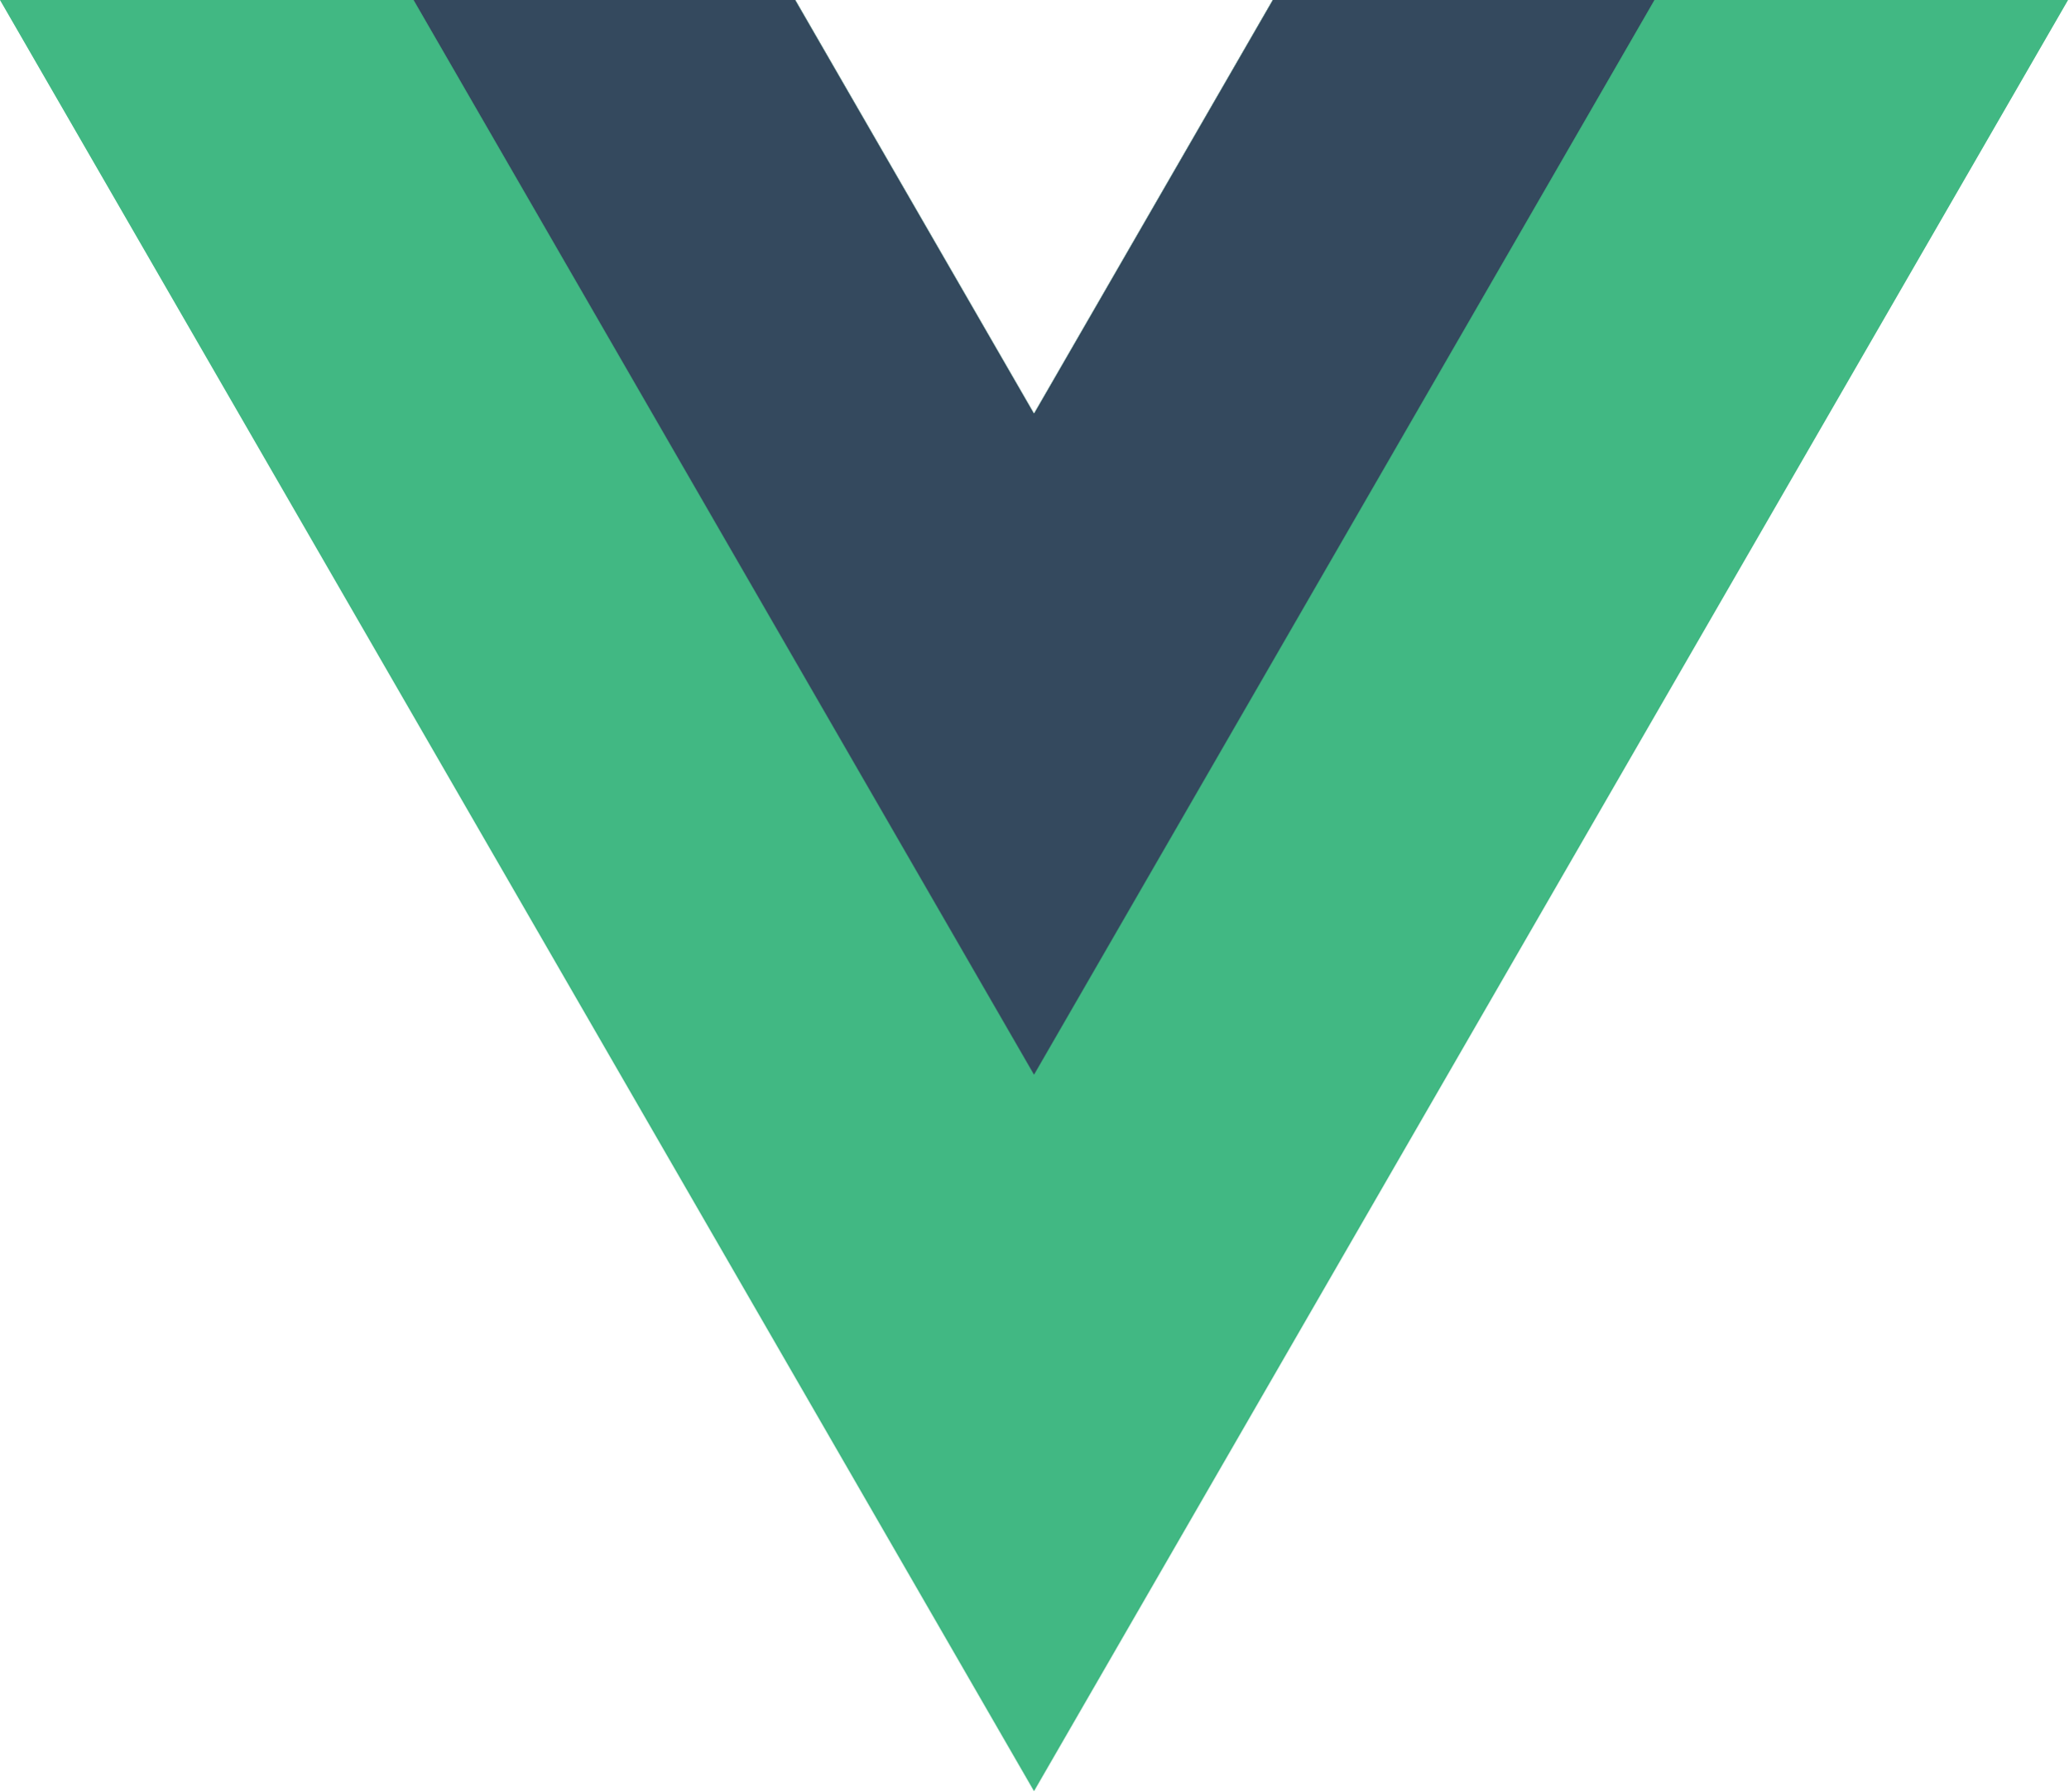
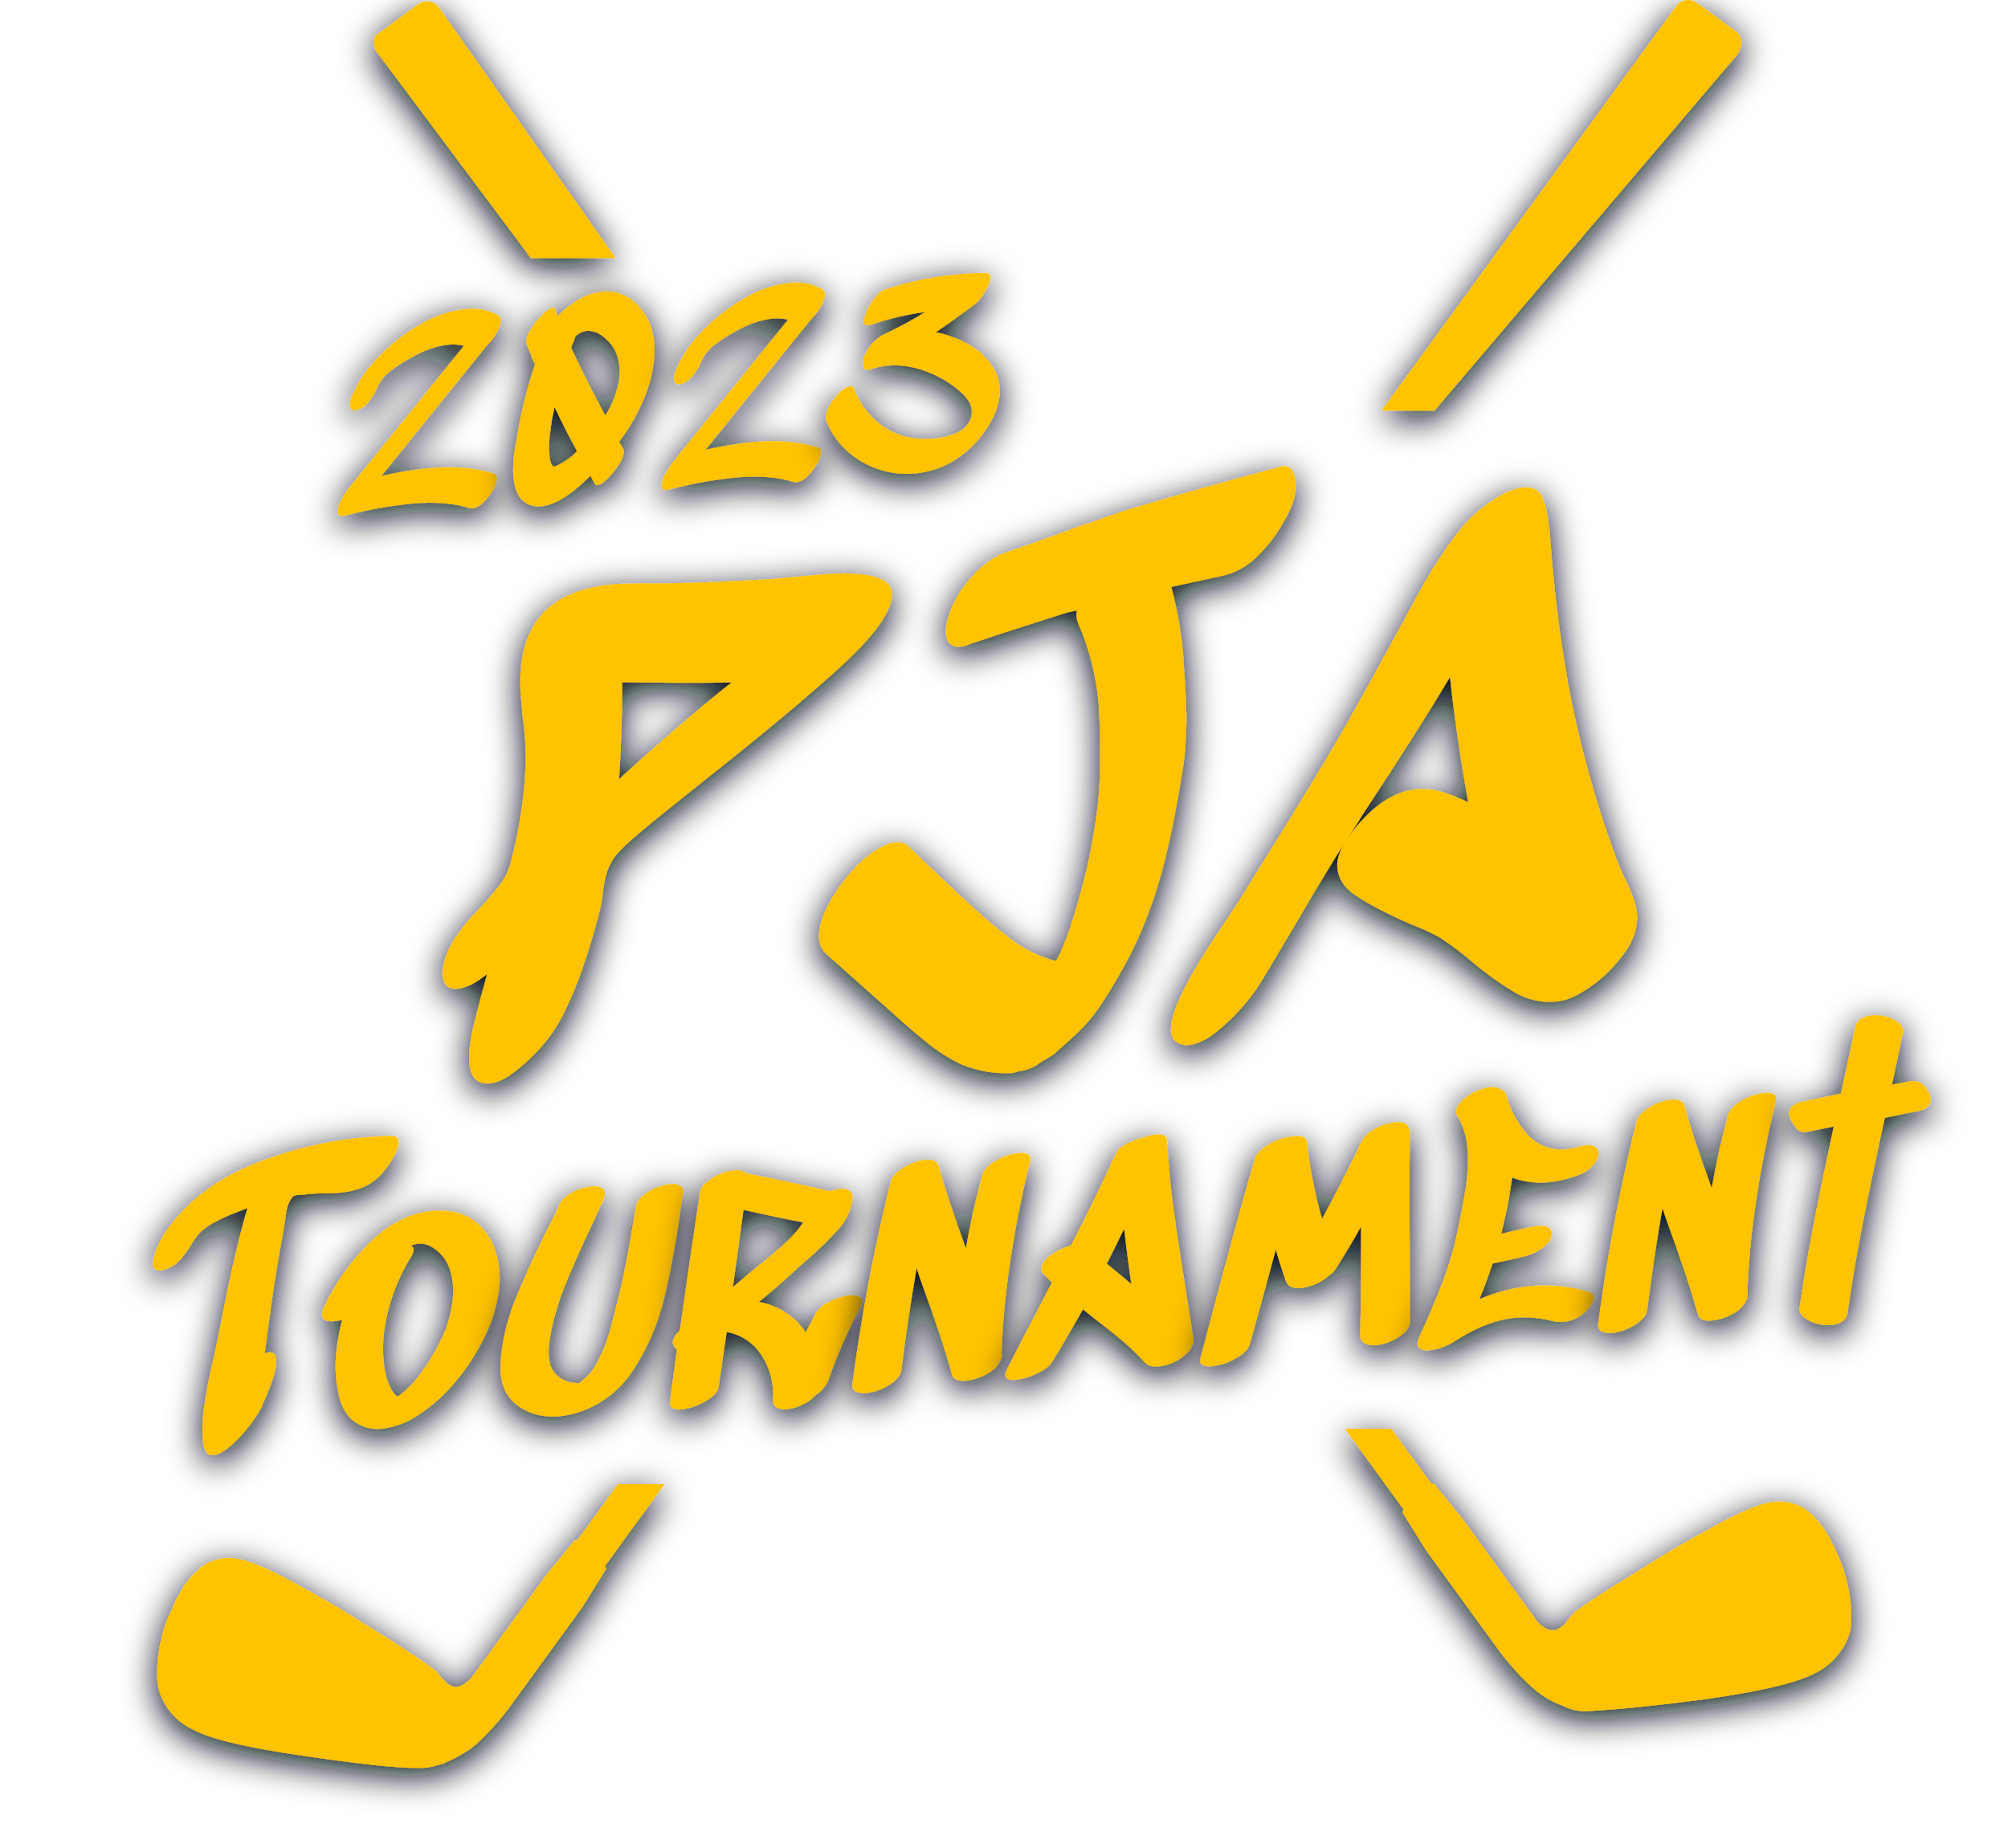
- <svg xmlns="http://www.w3.org/2000/svg" viewBox="0 0 261.76 226.69">
-   <path d="M161.096.001l-30.225 52.351L100.647.001H-.005l130.877 226.688L261.749.001z" fill="#41b883" />
-   <path d="M161.096.001l-30.225 52.351L100.647.001H52.346l78.526 136.01L209.398.001z" fill="#34495e" />
+ <svg xmlns="http://www.w3.org/2000/svg" width="712.424" height="655.541" viewBox="0 0 712.424 655.541">
+   <defs>
+     <clipPath id="clip-path">
+       <rect id="Rectangle_16" data-name="Rectangle 16" width="712.424" height="655.541" fill="#ffc300" />
+     </clipPath>
+     <filter id="Path_136" x="114.551" y="-14.534" width="121.862" height="127.12" filterUnits="userSpaceOnUse">
+       <feOffset dy="3" input="SourceAlpha" />
+       <feGaussianBlur stdDeviation="6" result="blur" />
+       <feFlood flood-color="#000814" />
+       <feComposite operator="in" in2="blur" />
+       <feComposite in="SourceGraphic" />
+     </filter>
+     <filter id="Path_137" x="459.186" y="491.993" width="215.681" height="136.201" filterUnits="userSpaceOnUse">
+       <feOffset dy="3" input="SourceAlpha" />
+       <feGaussianBlur stdDeviation="6" result="blur-2" />
+       <feFlood flood-color="#000814" />
+       <feComposite operator="in" in2="blur-2" />
+       <feComposite in="SourceGraphic" />
+     </filter>
+     <filter id="Path_138" x="37.725" y="511.638" width="216.026" height="136.666" filterUnits="userSpaceOnUse">
+       <feOffset dy="3" input="SourceAlpha" />
+       <feGaussianBlur stdDeviation="6" result="blur-3" />
+       <feFlood flood-color="#000814" />
+       <feComposite operator="in" in2="blur-3" />
+       <feComposite in="SourceGraphic" />
+     </filter>
+     <filter id="Path_139" x="472.167" y="-15" width="163.715" height="181.704" filterUnits="userSpaceOnUse">
+       <feOffset dy="3" input="SourceAlpha" />
+       <feGaussianBlur stdDeviation="6" result="blur-4" />
+       <feFlood flood-color="#000814" />
+       <feComposite operator="in" in2="blur-4" />
+       <feComposite in="SourceGraphic" />
+     </filter>
+     <filter id="Path_140" x="101.759" y="94.551" width="93.995" height="109.536" filterUnits="userSpaceOnUse">
+       <feOffset dy="3" input="SourceAlpha" />
+       <feGaussianBlur stdDeviation="6" result="blur-5" />
+       <feFlood flood-color="#000814" />
+       <feComposite operator="in" in2="blur-5" />
+       <feComposite in="SourceGraphic" />
+     </filter>
+     <filter id="Path_141" x="164.063" y="88.43" width="86.147" height="112.26" filterUnits="userSpaceOnUse">
+       <feOffset dy="3" input="SourceAlpha" />
+       <feGaussianBlur stdDeviation="6" result="blur-6" />
+       <feFlood flood-color="#000814" />
+       <feComposite operator="in" in2="blur-6" />
+       <feComposite in="SourceGraphic" />
+     </filter>
+     <filter id="Path_142" x="216.751" y="85.279" width="93.995" height="109.536" filterUnits="userSpaceOnUse">
+       <feOffset dy="3" input="SourceAlpha" />
+       <feGaussianBlur stdDeviation="6" result="blur-7" />
+       <feFlood flood-color="#000814" />
+       <feComposite operator="in" in2="blur-7" />
+       <feComposite in="SourceGraphic" />
+     </filter>
+     <filter id="Path_143" x="274.932" y="81.844" width="97.779" height="107.301" filterUnits="userSpaceOnUse">
+       <feOffset dy="3" input="SourceAlpha" />
+       <feGaussianBlur stdDeviation="6" result="blur-8" />
+       <feFlood flood-color="#000814" />
+       <feComposite operator="in" in2="blur-8" />
+       <feComposite in="SourceGraphic" />
+     </filter>
+     <filter id="Path_144" x="139.002" y="188.449" width="195.491" height="217.019" filterUnits="userSpaceOnUse">
+       <feOffset dy="3" input="SourceAlpha" />
+       <feGaussianBlur stdDeviation="6" result="blur-9" />
+       <feFlood flood-color="#000814" />
+       <feComposite operator="in" in2="blur-9" />
+       <feComposite in="SourceGraphic" />
+     </filter>
+     <filter id="Path_145" x="272.57" y="150.403" width="205.283" height="251.385" filterUnits="userSpaceOnUse">
+       <feOffset dy="3" input="SourceAlpha" />
+       <feGaussianBlur stdDeviation="6" result="blur-10" />
+       <feFlood flood-color="#000814" />
+       <feComposite operator="in" in2="blur-10" />
+       <feComposite in="SourceGraphic" />
+     </filter>
+     <filter id="Path_146" x="397.419" y="157.92" width="201.403" height="233.91" filterUnits="userSpaceOnUse">
+       <feOffset dy="3" input="SourceAlpha" />
+       <feGaussianBlur stdDeviation="6" result="blur-11" />
+       <feFlood flood-color="#000814" />
+       <feComposite operator="in" in2="blur-11" />
+       <feComposite in="SourceGraphic" />
+     </filter>
+     <filter id="Path_147" x="36.27" y="388.055" width="123.114" height="149.25" filterUnits="userSpaceOnUse">
+       <feOffset dy="3" input="SourceAlpha" />
+       <feGaussianBlur stdDeviation="6" result="blur-12" />
+       <feFlood flood-color="#000814" />
+       <feComposite operator="in" in2="blur-12" />
+       <feComposite in="SourceGraphic" />
+     </filter>
+     <filter id="Path_148" x="96.202" y="414.557" width="99.072" height="113.436" filterUnits="userSpaceOnUse">
+       <feOffset dy="3" input="SourceAlpha" />
+       <feGaussianBlur stdDeviation="6" result="blur-13" />
+       <feFlood flood-color="#000814" />
+       <feComposite operator="in" in2="blur-13" />
+       <feComposite in="SourceGraphic" />
+     </filter>
+     <filter id="Path_149" x="159.573" y="405.124" width="100.834" height="118.499" filterUnits="userSpaceOnUse">
+       <feOffset dy="3" input="SourceAlpha" />
+       <feGaussianBlur stdDeviation="6" result="blur-14" />
+       <feFlood flood-color="#000814" />
+       <feComposite operator="in" in2="blur-14" />
+       <feComposite in="SourceGraphic" />
+     </filter>
+     <filter id="Path_150" x="219.653" y="400.224" width="104.179" height="120.906" filterUnits="userSpaceOnUse">
+       <feOffset dy="3" input="SourceAlpha" />
+       <feGaussianBlur stdDeviation="6" result="blur-15" />
+       <feFlood flood-color="#000814" />
+       <feComposite operator="in" in2="blur-15" />
+       <feComposite in="SourceGraphic" />
+     </filter>
+     <filter id="Path_151" x="284.381" y="394.096" width="99.174" height="121.223" filterUnits="userSpaceOnUse">
+       <feOffset dy="3" input="SourceAlpha" />
+       <feGaussianBlur stdDeviation="6" result="blur-16" />
+       <feFlood flood-color="#000814" />
+       <feComposite operator="in" in2="blur-16" />
+       <feComposite in="SourceGraphic" />
+     </filter>
+     <filter id="Path_152" x="338.655" y="387.501" width="102.745" height="123.15" filterUnits="userSpaceOnUse">
+       <feOffset dy="3" input="SourceAlpha" />
+       <feGaussianBlur stdDeviation="6" result="blur-17" />
+       <feFlood flood-color="#000814" />
+       <feComposite operator="in" in2="blur-17" />
+       <feComposite in="SourceGraphic" />
+     </filter>
+     <filter id="Path_153" x="407.818" y="383.175" width="110.442" height="122.654" filterUnits="userSpaceOnUse">
+       <feOffset dy="3" input="SourceAlpha" />
+       <feGaussianBlur stdDeviation="6" result="blur-18" />
+       <feFlood flood-color="#000814" />
+       <feComposite operator="in" in2="blur-18" />
+       <feComposite in="SourceGraphic" />
+     </filter>
+     <filter id="Path_154" x="484.912" y="370.719" width="100.116" height="129.425" filterUnits="userSpaceOnUse">
+       <feOffset dy="3" input="SourceAlpha" />
+       <feGaussianBlur stdDeviation="6" result="blur-19" />
+       <feFlood flood-color="#000814" />
+       <feComposite operator="in" in2="blur-19" />
+       <feComposite in="SourceGraphic" />
+     </filter>
+     <filter id="Path_155" x="548.997" y="372.76" width="99.175" height="121.223" filterUnits="userSpaceOnUse">
+       <feOffset dy="3" input="SourceAlpha" />
+       <feGaussianBlur stdDeviation="6" result="blur-20" />
+       <feFlood flood-color="#000814" />
+       <feComposite operator="in" in2="blur-20" />
+       <feComposite in="SourceGraphic" />
+     </filter>
+     <filter id="Path_156" x="616.731" y="345.23" width="86.314" height="145.963" filterUnits="userSpaceOnUse">
+       <feOffset dy="3" input="SourceAlpha" />
+       <feGaussianBlur stdDeviation="6" result="blur-21" />
+       <feFlood flood-color="#000814" />
+       <feComposite operator="in" in2="blur-21" />
+       <feComposite in="SourceGraphic" />
+     </filter>
+   </defs>
+   <g id="logo" transform="translate(-6 -4)">
+     <g id="Group_16" data-name="Group 16" transform="translate(6 4)" clip-path="url(#clip-path)">
+       <g transform="matrix(1, 0, 0, 1, 0, 0)" filter="url(#Path_136)">
+         <path id="Path_136-2" data-name="Path 136" d="M75.191,2.391,137.971,91.43H107.91L53.844,19.1c-2.313-2.779-2.313-6.024,0-7.421L67.77,1.459a5.211,5.211,0,0,1,7.421.931" transform="translate(80.44 0.16)" fill="#ffc300" />
+       </g>
+       <g transform="matrix(1, 0, 0, 1, 0, 0)" filter="url(#Path_137)">
+         <path id="Path_137-2" data-name="Path 137" d="M461.13,406.576c-.466,7.436-6.49,14.392-12.063,17.186-5.573,3.245-17.171,6.49-40.381,9.75-28.783,3.71-35.754,3.71-41.327,4.176a18.415,18.415,0,0,1-7.421-1.4,1.627,1.627,0,0,1-.931-.466,31.97,31.97,0,0,1-9.284-5.108c-6.956-5.573-13.46-14.392-13.46-14.392l-25.989-35.739-8.368-13.46c0-.466,0-.466.466-.931L281.52,337.487h16.45l14.151,19.424h.931l10.215,12.529,25.989,35.754s2.794,4.176,6.5,3.71c3.245-.466,5.108-4.176,6.49-5.573.932-1.4,11.612-8.352,24.607-16.254,12.994-8.352,23.676-13.926,23.676-13.926s14.857-8.818,22.744-9.75a17.135,17.135,0,0,1,12.544,3.26c3.245,2.779,6.955,6.955,10.2,14.857a53.82,53.82,0,0,1,5.108,25.058" transform="translate(195.67 169.51)" fill="#ffc300" />
+       </g>
+       <g transform="matrix(1, 0, 0, 1, 0, 0)" filter="url(#Path_138)">
+         <path id="Path_138-2" data-name="Path 138" d="M181,350.564l-21.2,29.174c.466.466.466.466.466.932l-8.353,13.46-26,35.739s-6.49,8.818-13.46,14.392a49.9,49.9,0,0,1-9.284,5.108,1.626,1.626,0,0,1-.931.466c-.916,0-3.711,1.4-7.421,1.4-5.573,0-12.529,0-41.312-4.191-22.744-3.245-34.822-6.49-40.4-9.75-6.024-2.779-11.6-9.735-12.063-17.171s1.4-18.1,5.108-25.058c3.245-7.9,6.49-11.613,10.215-14.857a16.128,16.128,0,0,1,12.529-3.26c7.887.931,22.744,9.75,22.744,9.75s10.681,5.573,23.676,13.926c12.995,7.9,23.21,14.857,24.607,16.255s3.711,5.108,6.49,5.573c3.26.466,6.5-3.726,6.5-3.726L138.9,382.983l10.215-12.529h.931l14.452-19.89Z" transform="translate(54.76 176.07)" fill="#ffc300" />
+       </g>
+       <g transform="matrix(1, 0, 0, 1, 0, 0)" filter="url(#Path_139)">
+         <path id="Path_139-2" data-name="Path 139" d="M416.13,19.717,308.959,145.7h-18.8L394.783,2.081a5.213,5.213,0,0,1,7.421-.931L416.13,11.365c2.328,1.863,2.328,5.108,0,8.353" transform="translate(200.01 0)" fill="#ffc300" />
+       </g>
+       <g transform="matrix(1, 0, 0, 1, 0, 0)" filter="url(#Path_140)">
+         <path id="Path_140-2" data-name="Path 140" d="M100.1,133.632a10.387,10.387,0,0,1-1.643,4.058A19.937,19.937,0,0,1,95.1,141.84a6.254,6.254,0,0,1-3.635,1.929,4.8,4.8,0,0,1-1.032-.1q-8.16-2.612-20.136-1.648a160.558,160.558,0,0,0-23.934,4.266,3.135,3.135,0,0,1-.873.164q-2.109.171-1.866-2A11.186,11.186,0,0,1,45,140.6a26.135,26.135,0,0,1,2.2-3.542l41.251-51a17.39,17.39,0,0,0-5.366-.409A30.9,30.9,0,0,0,71.772,89.18a54.385,54.385,0,0,0-8.766,5.334,14.793,14.793,0,0,0-5.381,6.463,17.694,17.694,0,0,1-2.914,4.815,7.865,7.865,0,0,1-4.046,3.038q-1.566.406-2.193-.338a2.754,2.754,0,0,1-.47-2.159,7.173,7.173,0,0,1,.5-1.909A42.471,42.471,0,0,1,57.769,90.4,65.3,65.3,0,0,1,72.927,78.479a39.288,39.288,0,0,1,16.236-5.47,19.213,19.213,0,0,1,11.426,2.256,2.839,2.839,0,0,1,.831,1.056,2.39,2.39,0,0,1,.15,1.2,8.729,8.729,0,0,1-.341,1.337,16.014,16.014,0,0,1-1.782,3.6,18.232,18.232,0,0,1-2.7,3.3q-25.137,31-37.611,46.5a128.1,128.1,0,0,1,17.6-2.821q13.031-1.05,22.372,2.028,1.2.277.992,2.163" transform="translate(76.17 36.63)" fill="#ffc300" />
+       </g>
+       <g transform="matrix(1, 0, 0, 1, 0, 0)" filter="url(#Path_141)">
+         <path id="Path_141-2" data-name="Path 141" d="M108.511,71.583a20.112,20.112,0,0,1,8.277-2.677,15.008,15.008,0,0,1,12.045,4.357q7.614,7.427,6.141,20.536a47.149,47.149,0,0,1-2.987,11.785,64.8,64.8,0,0,1-5.8,11.449,54.61,54.61,0,0,1-3.521,5.145l1.5,2.683a2.6,2.6,0,0,1,.14,1.3,10.909,10.909,0,0,1-1.974,4.459,29.366,29.366,0,0,1-3.9,4.755q-2.136,2.089-3.476,2.2a.929.929,0,0,1-.98-.575,9.679,9.679,0,0,0-.623-1.212c-.267-.445-.557-.967-.87-1.564q-10.269,10.269-17.554,10.855a8.65,8.65,0,0,1-4.387-.675q-6.783-3-5.16-17.437.306-2.736,1.475-8.905A157.055,157.055,0,0,1,92.8,94.769l-.831-1.9-2.217-5.617a2.375,2.375,0,0,1-.065-1.116,10.99,10.99,0,0,1,2.027-4.51,29.039,29.039,0,0,1,4.007-4.809q2.181-2.091,3.428-2.193a.729.729,0,0,1,.8.5c.144.427.3.85.475,1.271s.333.847.475,1.271a31.422,31.422,0,0,1,7.616-6.083m-.75,53.946q-4.1-7.425-8.015-15.711-.469,2.47-.817,3.9-.617,3.788-.85,5.863a34.627,34.627,0,0,0-.113,7.767,9.424,9.424,0,0,0,.379,2.12,4.715,4.715,0,0,0,.922,1.514c.006-.062.1-.086.291-.069a1.762,1.762,0,0,0,.676-.1,25.47,25.47,0,0,0,7.526-5.28m9.972-12.675a32.894,32.894,0,0,0,5-13.208,19.014,19.014,0,0,0-.451-6.975,14.154,14.154,0,0,0-4.337-7.034q-3.355-3.094-6.8-2.817a6.567,6.567,0,0,0-4.025,2.007l-.575,1.729a.335.335,0,0,1-.117.2l.011-.095a6.2,6.2,0,0,1-.394.967l-.415,1.155q5.5,11.9,12.107,24.074" transform="translate(97 34.58)" fill="#ffc300" />
+       </g>
+       <g transform="matrix(1, 0, 0, 1, 0, 0)" filter="url(#Path_142)">
+         <path id="Path_142-2" data-name="Path 142" d="M176.649,127.46a10.386,10.386,0,0,1-1.643,4.058,19.937,19.937,0,0,1-3.364,4.151,6.253,6.253,0,0,1-3.635,1.929,4.8,4.8,0,0,1-1.032-.1q-8.16-2.612-20.136-1.648a160.545,160.545,0,0,0-23.934,4.266,3.136,3.136,0,0,1-.873.164q-2.109.171-1.866-2a11.187,11.187,0,0,1,1.384-3.852,26.138,26.138,0,0,1,2.2-3.542l41.251-51a17.389,17.389,0,0,0-5.366-.409,30.9,30.9,0,0,0-11.318,3.529,54.379,54.379,0,0,0-8.766,5.335,14.792,14.792,0,0,0-5.381,6.463,17.694,17.694,0,0,1-2.914,4.815,7.865,7.865,0,0,1-4.046,3.038q-1.566.406-2.193-.338a2.755,2.755,0,0,1-.47-2.159,7.173,7.173,0,0,1,.5-1.909,42.471,42.471,0,0,1,9.267-14.021,65.3,65.3,0,0,1,15.158-11.923,39.289,39.289,0,0,1,16.236-5.47,19.213,19.213,0,0,1,11.426,2.256,2.84,2.84,0,0,1,.831,1.056,2.391,2.391,0,0,1,.15,1.2,8.738,8.738,0,0,1-.341,1.337,16.056,16.056,0,0,1-1.782,3.6,18.276,18.276,0,0,1-2.7,3.3q-25.136,31-37.611,46.5a128.1,128.1,0,0,1,17.6-2.821q13.031-1.05,22.372,2.028,1.2.277.991,2.163" transform="translate(114.61 33.53)" fill="#ffc300" />
+       </g>
+       <g transform="matrix(1, 0, 0, 1, 0, 0)" filter="url(#Path_143)">
+         <path id="Path_143-2" data-name="Path 143" d="M209.829,89.967a23.535,23.535,0,0,1,8.372,7.878,15.924,15.924,0,0,1,2.331,10.514,24.4,24.4,0,0,1-3.446,9.532,37.041,37.041,0,0,1-11.969,12.7A32.337,32.337,0,0,1,190.3,135.66a31.688,31.688,0,0,1-12.922-1.621,30.885,30.885,0,0,1-11.168-6.672,27.968,27.968,0,0,1-7.2-10.683,3.9,3.9,0,0,1-.119-1.486,10.743,10.743,0,0,1,1.771-4.349,20.9,20.9,0,0,1,3.518-4.256,6.284,6.284,0,0,1,3.4-1.911,1.268,1.268,0,0,1,1.417.915,28.643,28.643,0,0,0,7.4,11.04,25.672,25.672,0,0,0,11.657,6.117,29.974,29.974,0,0,0,8.965.493,25.028,25.028,0,0,0,8.2-1.969,9.332,9.332,0,0,0,4.992-4.7,6.551,6.551,0,0,0,.5-1.909q.446-3.964-3.559-7.612a36.271,36.271,0,0,0-8.414-5.818,36.844,36.844,0,0,0-8.615-3.183,29.437,29.437,0,0,0-9.179-.709,27.093,27.093,0,0,0-6.027,1.233,2.722,2.722,0,0,1-1.076.273,1.279,1.279,0,0,1-1.427-.819,4.494,4.494,0,0,1-.224-2.226,9.008,9.008,0,0,1,.373-1.618,13.366,13.366,0,0,1,2.144-3.865A14.761,14.761,0,0,1,178,87.206a7.327,7.327,0,0,1,1.628-.972,133.555,133.555,0,0,0,14.563-7.9,100.256,100.256,0,0,0-19.112,4.439,5.837,5.837,0,0,1-1.076.273q-1.724.14-1.48-2.031a14.82,14.82,0,0,1,2.686-6.152q2.4-3.6,4.582-4.435A108.93,108.93,0,0,1,207,64.864q4.313-.347,8.4-.4,2.1-.074,1.854,2.094a12.613,12.613,0,0,1-2.075,4.933,15.416,15.416,0,0,1-3.1,3.9q-7.984,5.971-14.147,10.115a39.743,39.743,0,0,1,11.89,4.462" transform="translate(134.06 32.38)" fill="#ffc300" />
+       </g>
+       <g transform="matrix(1, 0, 0, 1, 0, 0)" filter="url(#Path_144)">
+         <path id="Path_144-2" data-name="Path 144" d="M227.826,143.822q-1,8.894-17.782,24.323T162.958,207.56q-15.837,12.54-23.934,19.312T128.809,237a19.069,19.069,0,0,0-2.342,5.329,40.3,40.3,0,0,0-1.209,6.341,55.009,55.009,0,0,1-.876,5.578q-3.121,12.249-6.406,21.569a134.165,134.165,0,0,1-6.951,16.474,54.346,54.346,0,0,1-9.294,12.99,60.69,60.69,0,0,1-8.294,7.4q-4.619,3.436-8.378,3.736-8.536.687-7.005-12.9a74.418,74.418,0,0,1,2.031-10.323q1.528-5.872,1.977-7.626l2.144-8.007q-6.023,4.892-10.54,5.256-3.013.243-4.295-1.612a7.7,7.7,0,0,1-.894-5.314,25.179,25.179,0,0,1,3.9-10.352,65.4,65.4,0,0,1,9.225-11.27q5.1-5.552,7.3-8.545a22.742,22.742,0,0,0,3.344-6.512,165.861,165.861,0,0,0,4.731-24.373,119.954,119.954,0,0,0,.858-16.471,82.09,82.09,0,0,0-.952-11.429q-.115-1.212-.66-7.414a58.07,58.07,0,0,1,.066-11.634q2.943-26.182,33.062-28.615,3.258-.261,9.733-.294,15.891.187,38.177-1.121l7.753-.38,18.349-1.725q15.812-1.273,21.865,2.4a5.536,5.536,0,0,1,2.6,5.667m-56.879,30.29q-12.968.311-38.791-.054-.106,18.615-1.128,34.363,22.439-20.411,39.92-34.309" transform="translate(88.62 68.02)" fill="#ffc300" />
+       </g>
+       <g transform="matrix(1, 0, 0, 1, 0, 0)" filter="url(#Path_145)">
+         <path id="Path_145-2" data-name="Path 145" d="M325.541,112.381a12.176,12.176,0,0,1,1.035,5.18,27.418,27.418,0,0,1-3.732,11.073,51.293,51.293,0,0,1-9.826,13.277,25.008,25.008,0,0,1-12.867,7.157q-12.747,2.745-17.845,3.888a139.472,139.472,0,0,1,4.5,28.523q1.151,16.312.819,21.478-.279,6.877-.694,10.582-.388,3.463-1.725,10.911-4.588,27.543-10.912,43.965a137.758,137.758,0,0,1-10.142,21.626q-4.351,7.7-7.9,12.754a54.944,54.944,0,0,1-7.986,9.09l-7.75,6.99-5.075,3.1a13.681,13.681,0,0,1-7.277,2.79,9.327,9.327,0,0,1-2.566.7,41.686,41.686,0,0,1-17.57-2.988,61.27,61.27,0,0,1-11.395-7.038q-5.262-4.1-12.708-10.849l-24.186-21.55q-2.934-2.7-2.347-7.89.8-7.164,7.857-16.791,7.326-9.89,14.941-13.445a10.441,10.441,0,0,1,4.127-1.312,7.17,7.17,0,0,1,3.906.664l17.519,16.7,5.413,4.949a179.014,179.014,0,0,0,14.883,12.509,45.8,45.8,0,0,0,14.018,6.948,3.228,3.228,0,0,0,1.477.126,47.261,47.261,0,0,0,2.62-5.6q3.759-9.115,8.327-27.6,2.585-11.959,3.672-21.595.638-5.679.694-8.378l.081-5.148q.216-15.192-.4-22.979a91.193,91.193,0,0,0-7.263-28.3,8.464,8.464,0,0,1-.476-4.613l-3.569.777q-22.7,7.218-34.073,11.072c-.521.206-1.085.416-1.687.625a8.663,8.663,0,0,1-2.162.419,4.347,4.347,0,0,1-4.658-2.806,12.88,12.88,0,0,1-.252-4.387,22.466,22.466,0,0,1,.919-3.747q2.4-8.024,9.7-15.469a32.1,32.1,0,0,1,8.671-6.331q16.558-5.742,24.871-8.86a70.152,70.152,0,0,1,7.5-2.563q9.342-3.443,15-5.126,25.986-7.725,51.613-14.444l1.032-.327a3.53,3.53,0,0,1,3.849,2.259" transform="translate(133.27 55.3)" fill="#ffc300" />
+       </g>
+       <g transform="matrix(1, 0, 0, 1, 0, 0)" filter="url(#Path_146)">
+         <path id="Path_146-2" data-name="Path 146" d="M398.56,247.13l2.15,5.213a72.925,72.925,0,0,1,4.145,9.58,18.96,18.96,0,0,1,.828,8.135q-.723,6.427-7.01,13.662A48,48,0,0,1,385.5,294.7a20.146,20.146,0,0,1-8.782,2.911,24.354,24.354,0,0,1-14.42-3.367,117.853,117.853,0,0,1-16.209-11.79,113.361,113.361,0,0,0-10.1-7.51,68.054,68.054,0,0,0-9.93-4.585q-13.282-5.78-20.32-10.6t-6.21-12.228a19.568,19.568,0,0,1,2.422-6.071q-5.712,8.784-16.19,26.764-12.9,21.851-14.686,24.44a71.017,71.017,0,0,1-11.136,12.772q-7.513,7.094-13.286,7.558a6.018,6.018,0,0,1-5.019-1.8q-1.564-1.584-1.145-5.294,1.167-10.375,20.2-38.1,1.224-2.055,3.9-5.945l6.687-10.822q20.623-32.994,30.21-49.683,5.573-9.75,16.218-29.216L329,151.39a168.52,168.52,0,0,1,13.224-20.284,49.583,49.583,0,0,1,15.153-13.094,20.377,20.377,0,0,1,8.28-2.872q5.018-.4,6.765,3.984t2.5,13.14a500.039,500.039,0,0,0,6.491,52.844,378.6,378.6,0,0,0,17.15,62.022M345.873,226.9q-4.531-26.074-6.433-44.525-11.954,20.06-31.13,49.023-1.566,2.824-5.129,8,11.758-16.123,24.562-17.159a23.074,23.074,0,0,1,9.568,1.188,57.579,57.579,0,0,1,8.561,3.47" transform="translate(175.01 57.81)" fill="#ffc300" />
+       </g>
+       <g transform="matrix(1, 0, 0, 1, 0, 0)" filter="url(#Path_147)">
+         <path id="Path_147-2" data-name="Path 147" d="M87.084,271.025a14,14,0,0,1-2.1,5.377,31.109,31.109,0,0,1-3.542,4.959,18.567,18.567,0,0,1-7.1,5.247,30.058,30.058,0,0,1-8.624,1.9q-1.643.133-5.171.15a59.744,59.744,0,0,0-6.557.4l-2.531.2a3.011,3.011,0,0,0-1.978.694,10.909,10.909,0,0,0-1.436,2.519,15.411,15.411,0,0,0-.873,3.542q-.313,2.163-.418,3.105l-2.639,15.035Q42.824,322,42.03,327.871t-1.373,9.792q-.593,5.255-1.016,7.825a8.572,8.572,0,0,1,1.535-.391q3.011-.243,2.5,4.339a28.266,28.266,0,0,1-1.8,6.955q-1.435,3.72-3.442,8.29a37.292,37.292,0,0,1-4.181,6.413,47.212,47.212,0,0,1-6.7,7.151q-3.605,3.094-6.069,3.291-3.15.255-3.7-4.508a49.148,49.148,0,0,1,.179-11.231,158.173,158.173,0,0,1,3.611-18.853l2.051-9.778q5.009-26.441,9.883-43.259-.852.338-4.607,1.774a57.92,57.92,0,0,0-6.934,3.162,23.386,23.386,0,0,0-5,3.475,23.5,23.5,0,0,0-3.694,5.1,55.91,55.91,0,0,1-3.595,4.83,11.279,11.279,0,0,1-4.053,2.865,8.357,8.357,0,0,1-3.087.916q-2.875.232-2.48-3.272a18.906,18.906,0,0,1,1.7-5.477,29.811,29.811,0,0,1,2.889-5.174q10.837-15.562,30.6-23.633a136.924,136.924,0,0,1,40.985-9.78q3.008-.243,8.183-.393,2.995-.106,2.679,2.722" transform="translate(54.27 134.76)" fill="#ffc300" />
+       </g>
+       <g transform="matrix(1, 0, 0, 1, 0, 0)" filter="url(#Path_148)">
+         <path id="Path_148-2" data-name="Path 148" d="M95.686,290.968a22.12,22.12,0,0,1,6.051,10.127,32.519,32.519,0,0,1,1,12.807,52.4,52.4,0,0,1-4.981,16.558,74.689,74.689,0,0,1-10.352,16.056,59.8,59.8,0,0,1-13.427,12.033,28.244,28.244,0,0,1-12.745,4.765A13.841,13.841,0,0,1,51.1,360.526q-4.11-3.272-5.39-9.979a47.01,47.01,0,0,1-.554-15.579,67.873,67.873,0,0,1,1.974-10.309,12.222,12.222,0,0,1-2.905.5q-4.655.374-4.307-2.725a5.27,5.27,0,0,1,.472-1.774,79.129,79.129,0,0,1,16.54-23.432q10.444-10.255,22.63-11.238a38.028,38.028,0,0,1,5.279.107,18.639,18.639,0,0,1,10.846,4.869m-9.419,27.065a26.2,26.2,0,0,0-.871-10.945,14.507,14.507,0,0,0-5.707-7.752,8.416,8.416,0,0,0-5.509-1.692,10.255,10.255,0,0,0-2.8.759,1.522,1.522,0,0,1,1.02,1.786,5.086,5.086,0,0,1-.76,1.93,71.243,71.243,0,0,0-6.376,13.268,61.632,61.632,0,0,0-3.349,14.088,44.593,44.593,0,0,0,.738,15.164,21.245,21.245,0,0,0,2.71,6.057,4.1,4.1,0,0,0,1.49,1.217,35.73,35.73,0,0,0,8.036-8.127,76.971,76.971,0,0,0,6.545-10.543,42.774,42.774,0,0,0,4.83-15.21" transform="translate(74.31 143.62)" fill="#ffc300" />
+       </g>
+       <g transform="matrix(1, 0, 0, 1, 0, 0)" filter="url(#Path_149)">
+         <path id="Path_149-2" data-name="Path 149" d="M134.624,282.4a18.168,18.168,0,0,1,7.833-2.7,5.778,5.778,0,0,1,3.461.59,2.319,2.319,0,0,1,.921,2.663q-.852,5.142-1.2,8.24-2.659,17.576-5.746,29.975a80.761,80.761,0,0,1-10.19,23.656,36.807,36.807,0,0,1-19.113,15.56,31.685,31.685,0,0,1-7.651,1.687q-8.761.7-14.824-3.879t-6.038-13.268q.119-3.479.317-5.234a74.37,74.37,0,0,1,5.013-19.232q3.966-9.933,10.988-24.12,2.051-3.768,4.741-9.593,1.079-2.357,4.607-4.179a18.1,18.1,0,0,1,6.814-2.084,5.761,5.761,0,0,1,3.461.589,2.256,2.256,0,0,1,1.088,2.383,8.185,8.185,0,0,1-.455,1.639q-3.619,8.038-5.561,12.065-5.2,11.238-8.214,18.756a95.346,95.346,0,0,0-4.7,15.268q-.64,3.258-.849,5.142-.895,7.952,2.682,11.135a9.545,9.545,0,0,0,3.035,1.957,9.077,9.077,0,0,0,3.7.837l1.065.182c.09-.008.29-.156.593-.448a19.712,19.712,0,0,0,6.37-7.792,53.106,53.106,0,0,0,3.844-9.456q1.138-4.1,3.356-12.956,1.76-7.218,3.333-15.759t2.875-16.522q.437-2.706,4.439-5.1" transform="translate(95.49 140.46)" fill="#ffc300" />
+       </g>
+       <g transform="matrix(1, 0, 0, 1, 0, 0)" filter="url(#Path_150)">
+         <path id="Path_150-2" data-name="Path 150" d="M179.011,322.9a19.628,19.628,0,0,1,7.019-2.1q4.518-.363,4.2,2.467a6.271,6.271,0,0,1-.623,1.92A181.465,181.465,0,0,0,178.3,350.935a11.9,11.9,0,0,1-4.531,5.306,13.662,13.662,0,0,1-4.51,3.3,15.873,15.873,0,0,1-5.68,1.658,5.934,5.934,0,0,1-3.658-.64,2.9,2.9,0,0,1-1.241-2.836,25.515,25.515,0,0,0-4.016-15.568,18.274,18.274,0,0,0-12.424-8.343L139.36,353.4q-.426,2.573-4.843,5.064a20.3,20.3,0,0,1-8.25,2.8,5.67,5.67,0,0,1-3.2-.476,2.073,2.073,0,0,1-.967-2.259l2.5-18.63a2.73,2.73,0,0,1-1.462-2.685,6.179,6.179,0,0,1,2.464-3.8q3.441-24.58,7.143-49.047.453-2.844,4.454-5.234a18.127,18.127,0,0,1,7.834-2.7q2.873-.232,3.954,1.015,14.464,2.839,29.94,6.4a21.188,21.188,0,0,1,3.482-.816,5.024,5.024,0,0,1,3.514.72,2.989,2.989,0,0,1,.96,2.926,19.378,19.378,0,0,1-4.84,10.472,105.741,105.741,0,0,1-11.426,11.136l-3.012,2.646q-7.283,6.866-13.989,12.212a25.308,25.308,0,0,1,16.692,10.8q.7-1.388,3.633-6.969a11.7,11.7,0,0,1,5.072-4.082m-24.99-13.007q5.809-4.606,9.526-8.112a36.673,36.673,0,0,0,5.862-6.882q-7.179-1.289-21.206-4.433l-3.762,27.409q4.487-3.7,5.246-4.427Z" transform="translate(115.58 138.82)" fill="#ffc300" />
+       </g>
+       <g transform="matrix(1, 0, 0, 1, 0, 0)" filter="url(#Path_151)">
+         <path id="Path_151-2" data-name="Path 151" d="M219.7,321.994q-1.183,10.51-1.573,21.226a4.068,4.068,0,0,1,.122,1.327,4.866,4.866,0,0,1-.41,1.232.152.152,0,0,1-.152.147l-.032.269a10.287,10.287,0,0,1-4.28,4.286,18.349,18.349,0,0,1-6.654,2.471q-5.537.983-6.252-2.3-3.369-12.281-11.257-33.81l-1.217-3.642Q185,330.135,182.578,349.29q-.318,2.83-4.4,5.363a18.039,18.039,0,0,1-8.054,2.851,6.559,6.559,0,0,1-3.864-.623q-1.4-.818-1.02-2.987a652.828,652.828,0,0,1,13.143-69.83l.2-.55q.059-2.938,4.3-5.687a17.846,17.846,0,0,1,8.214-3.066q4.106-.331,4.761,2.287,3.062,11.371,9.611,29.136,2.244-12.732,5.77-25.97.712-2.729,4.918-5.138a19.412,19.412,0,0,1,8.037-2.716q4.928-.4,3.987,3.15a373.316,373.316,0,0,0-8.483,46.483" transform="translate(137.22 136.78)" fill="#ffc300" />
+       </g>
+       <g transform="matrix(1, 0, 0, 1, 0, 0)" filter="url(#Path_152)">
+         <path id="Path_152-2" data-name="Path 152" d="M260.922,293.842q1.591,11.824,4.076,27.11,2.3,14.507,2.99,19.256a3.955,3.955,0,0,1,0,1.2q-.363,3.234-4.325,5.89a16.62,16.62,0,0,1-7.932,2.976q-3.288.266-4.869-1.343a86.568,86.568,0,0,0-7.457-7.277q-3.959-3.419-10.454-8.372l-4.109-3.273q-7.114,12.592-10.912,18.642-1.188,2.1-5.414,4.107a22.357,22.357,0,0,1-7.651,2.286q-3.831.309-3.559-2.117a4.847,4.847,0,0,1,.592-1.651q5.228-10.3,12.3-23.691l3.648-7.1L214.8,317.39a2.433,2.433,0,0,1-.715-2.079q.257-2.29,3.5-4.623a20.915,20.915,0,0,1,7.019-3.3q8.315-16.024,15.867-32.525.759-1.927,3.862-3.583a23.514,23.514,0,0,1,6.434-2.321,16.388,16.388,0,0,1,4.046-.994q3.831-.309,3.924,2.489.6,11.569,2.186,23.392m-22.215,17.213-1.4,2.785L246,321.016l-.52-3.831q-.534-3.693-2.03-15.727Z" transform="translate(155.37 134.57)" fill="#ffc300" />
+       </g>
+       <g transform="matrix(1, 0, 0, 1, 0, 0)" filter="url(#Path_153)">
+         <path id="Path_153-2" data-name="Path 153" d="M321.722,268.559Q321.5,285,321.715,320.5l.052,15.218q.077,2.932-3.945,5.525a17.522,17.522,0,0,1-8.13,2.928,7.162,7.162,0,0,1-4.061-.676,2.952,2.952,0,0,1-1.492-3.018q.322-18.584.24-38.342-4.575,8.115-9.013,15.015a8.474,8.474,0,0,1-2.3,2.321,17.736,17.736,0,0,1-4.746,2.987,16.336,16.336,0,0,1-5.247,1.424q-4.241.342-5.294-2.377-1.857-5.189-3.625-11.19l-1.137,4.1q-3.042,11.33-8.036,29.223-.728,2.862-5.141,5.288a20.98,20.98,0,0,1-8.381,2.745,5.522,5.522,0,0,1-3.331-.53c-.76-.475-.986-1.3-.669-2.485q12.558-47.747,19.179-70.448.868-2.873,5.217-5.36a18.072,18.072,0,0,1,8.031-2.65,7.534,7.534,0,0,1,3.726.032,2.087,2.087,0,0,1,1.613,1.94,159.059,159.059,0,0,0,5.351,27.21q7.353-13.543,14.258-27.855,1.077-2.357,4.75-4.256a18.792,18.792,0,0,1,7.1-2.175q4.108-.332,4.656,2.028a4.419,4.419,0,0,1,.38,1.439" transform="translate(178.49 133.12)" fill="#ffc300" />
+       </g>
+       <g transform="matrix(1, 0, 0, 1, 0, 0)" filter="url(#Path_154)">
+         <path id="Path_154-2" data-name="Path 154" d="M361.213,331.689q-.243,2.157-3.129,4.924a12.237,12.237,0,0,1-7.714,3.428,10.307,10.307,0,0,1-3.634-.242,40.7,40.7,0,0,0-12.883-1.232q-10.266.827-21.674,8.157a18.868,18.868,0,0,1-4.531,2.3,18.636,18.636,0,0,1-4.807,1.124,5.652,5.652,0,0,1-3.2-.478,2.072,2.072,0,0,1-.969-2.258,4.8,4.8,0,0,1,.458-1.639q5.194-11.235,8.577-20.189a116.169,116.169,0,0,0,5.219-18.047q2.6-12.225,3.233-17.886,1.683-14.958-3.313-22.433a2.786,2.786,0,0,1-.44-2.1q.3-2.693,4.4-5.362a17,17,0,0,1,7.8-2.965q2.465-.2,3.439.792a2.816,2.816,0,0,1,2.084,1.969,33.563,33.563,0,0,0,7.758,14.261,15.915,15.915,0,0,0,13.546,4.983,30.341,30.341,0,0,0,4.579-.9c1.3-.281,2.129-.439,2.494-.469a4.513,4.513,0,0,1,3.377.729,2.894,2.894,0,0,1,.855,2.669,7.259,7.259,0,0,1-2,3.9,11.124,11.124,0,0,1-4.48,3.033,39.011,39.011,0,0,1-11.437,2.791,28.726,28.726,0,0,1-12.566-1.659q-1.124,7.571-1.956,11.375l-1.915,8.567q5.444-1.372,10.863-2.479l1.93-.288q5.473-.442,5.067,3.2-.273,2.427-3.224,4.535a18.072,18.072,0,0,1-5.886,2.877q-4.333,1.149-11.833,2.689-2.249,6.729-4.68,12.664a60.475,60.475,0,0,1,18.707-4.713,54.337,54.337,0,0,1,20.111,2.115q1.978.511,1.78,2.261" transform="translate(204.27 128.96)" fill="#ffc300" />
+       </g>
+       <g transform="matrix(1, 0, 0, 1, 0, 0)" filter="url(#Path_155)">
+         <path id="Path_155-2" data-name="Path 155" d="M395.844,307.792q-1.183,10.51-1.571,21.225a4.061,4.061,0,0,1,.122,1.327,4.879,4.879,0,0,1-.41,1.232.151.151,0,0,1-.152.147l-.03.269a10.3,10.3,0,0,1-4.28,4.284,18.35,18.35,0,0,1-6.655,2.473q-5.536.982-6.253-2.3-3.371-12.278-11.256-33.808L364.14,299q-2.99,16.934-5.416,36.089-.318,2.83-4.4,5.363a18.039,18.039,0,0,1-8.052,2.851,6.563,6.563,0,0,1-3.865-.624q-1.4-.818-1.022-2.986a652.837,652.837,0,0,1,13.146-69.829l.2-.551q.059-2.938,4.3-5.686a17.83,17.83,0,0,1,8.211-3.066q4.108-.331,4.762,2.287,3.062,11.371,9.611,29.135,2.245-12.729,5.77-25.968.714-2.729,4.917-5.138a19.424,19.424,0,0,1,8.04-2.716q4.928-.4,3.984,3.15a373.6,373.6,0,0,0-8.483,46.483" transform="translate(225.69 129.64)" fill="#ffc300" />
+       </g>
+       <g transform="matrix(1, 0, 0, 1, 0, 0)" filter="url(#Path_156)">
+         <path id="Path_156-2" data-name="Path 156" d="M432.98,263.7a8.773,8.773,0,0,1,2.944,3.368,5.043,5.043,0,0,1,.763,2.877q-.333,2.963-4.226,3.811l-4.854.927q-6.817,1.485-7.223,1.516-4.757,21.75-7.909,37.759t-5.31,31.541a4.412,4.412,0,0,1-1.893,2.956,7.836,7.836,0,0,1-3.873,1.247,14.681,14.681,0,0,1-7.894-1.565q-3.79-1.9-3.335-4.74,2.021-14.316,4.924-29.306t7.173-34.828l-8.746,1.774a7.83,7.83,0,0,1-2.919.033,3.32,3.32,0,0,1-1.813-1.39,26.45,26.45,0,0,1-1.612-2.54,4.211,4.211,0,0,1-.76-2.877,3.64,3.64,0,0,1,1.2-2.232,6.154,6.154,0,0,1,3.012-1.445q3.053-.647,7.088-1.505l7.088-1.507,5.085-23.51q.838-3.8,6.039-4.226a13.99,13.99,0,0,1,7.756,1.577q3.653,1.909,3.062,4.761l-3.81,18.2q3.858-.575,5.673-.99a6.811,6.811,0,0,1,4.371.314" transform="translate(248.34 120.44)" fill="#ffc300" />
+       </g>
+     </g>
+   </g>
</svg>
